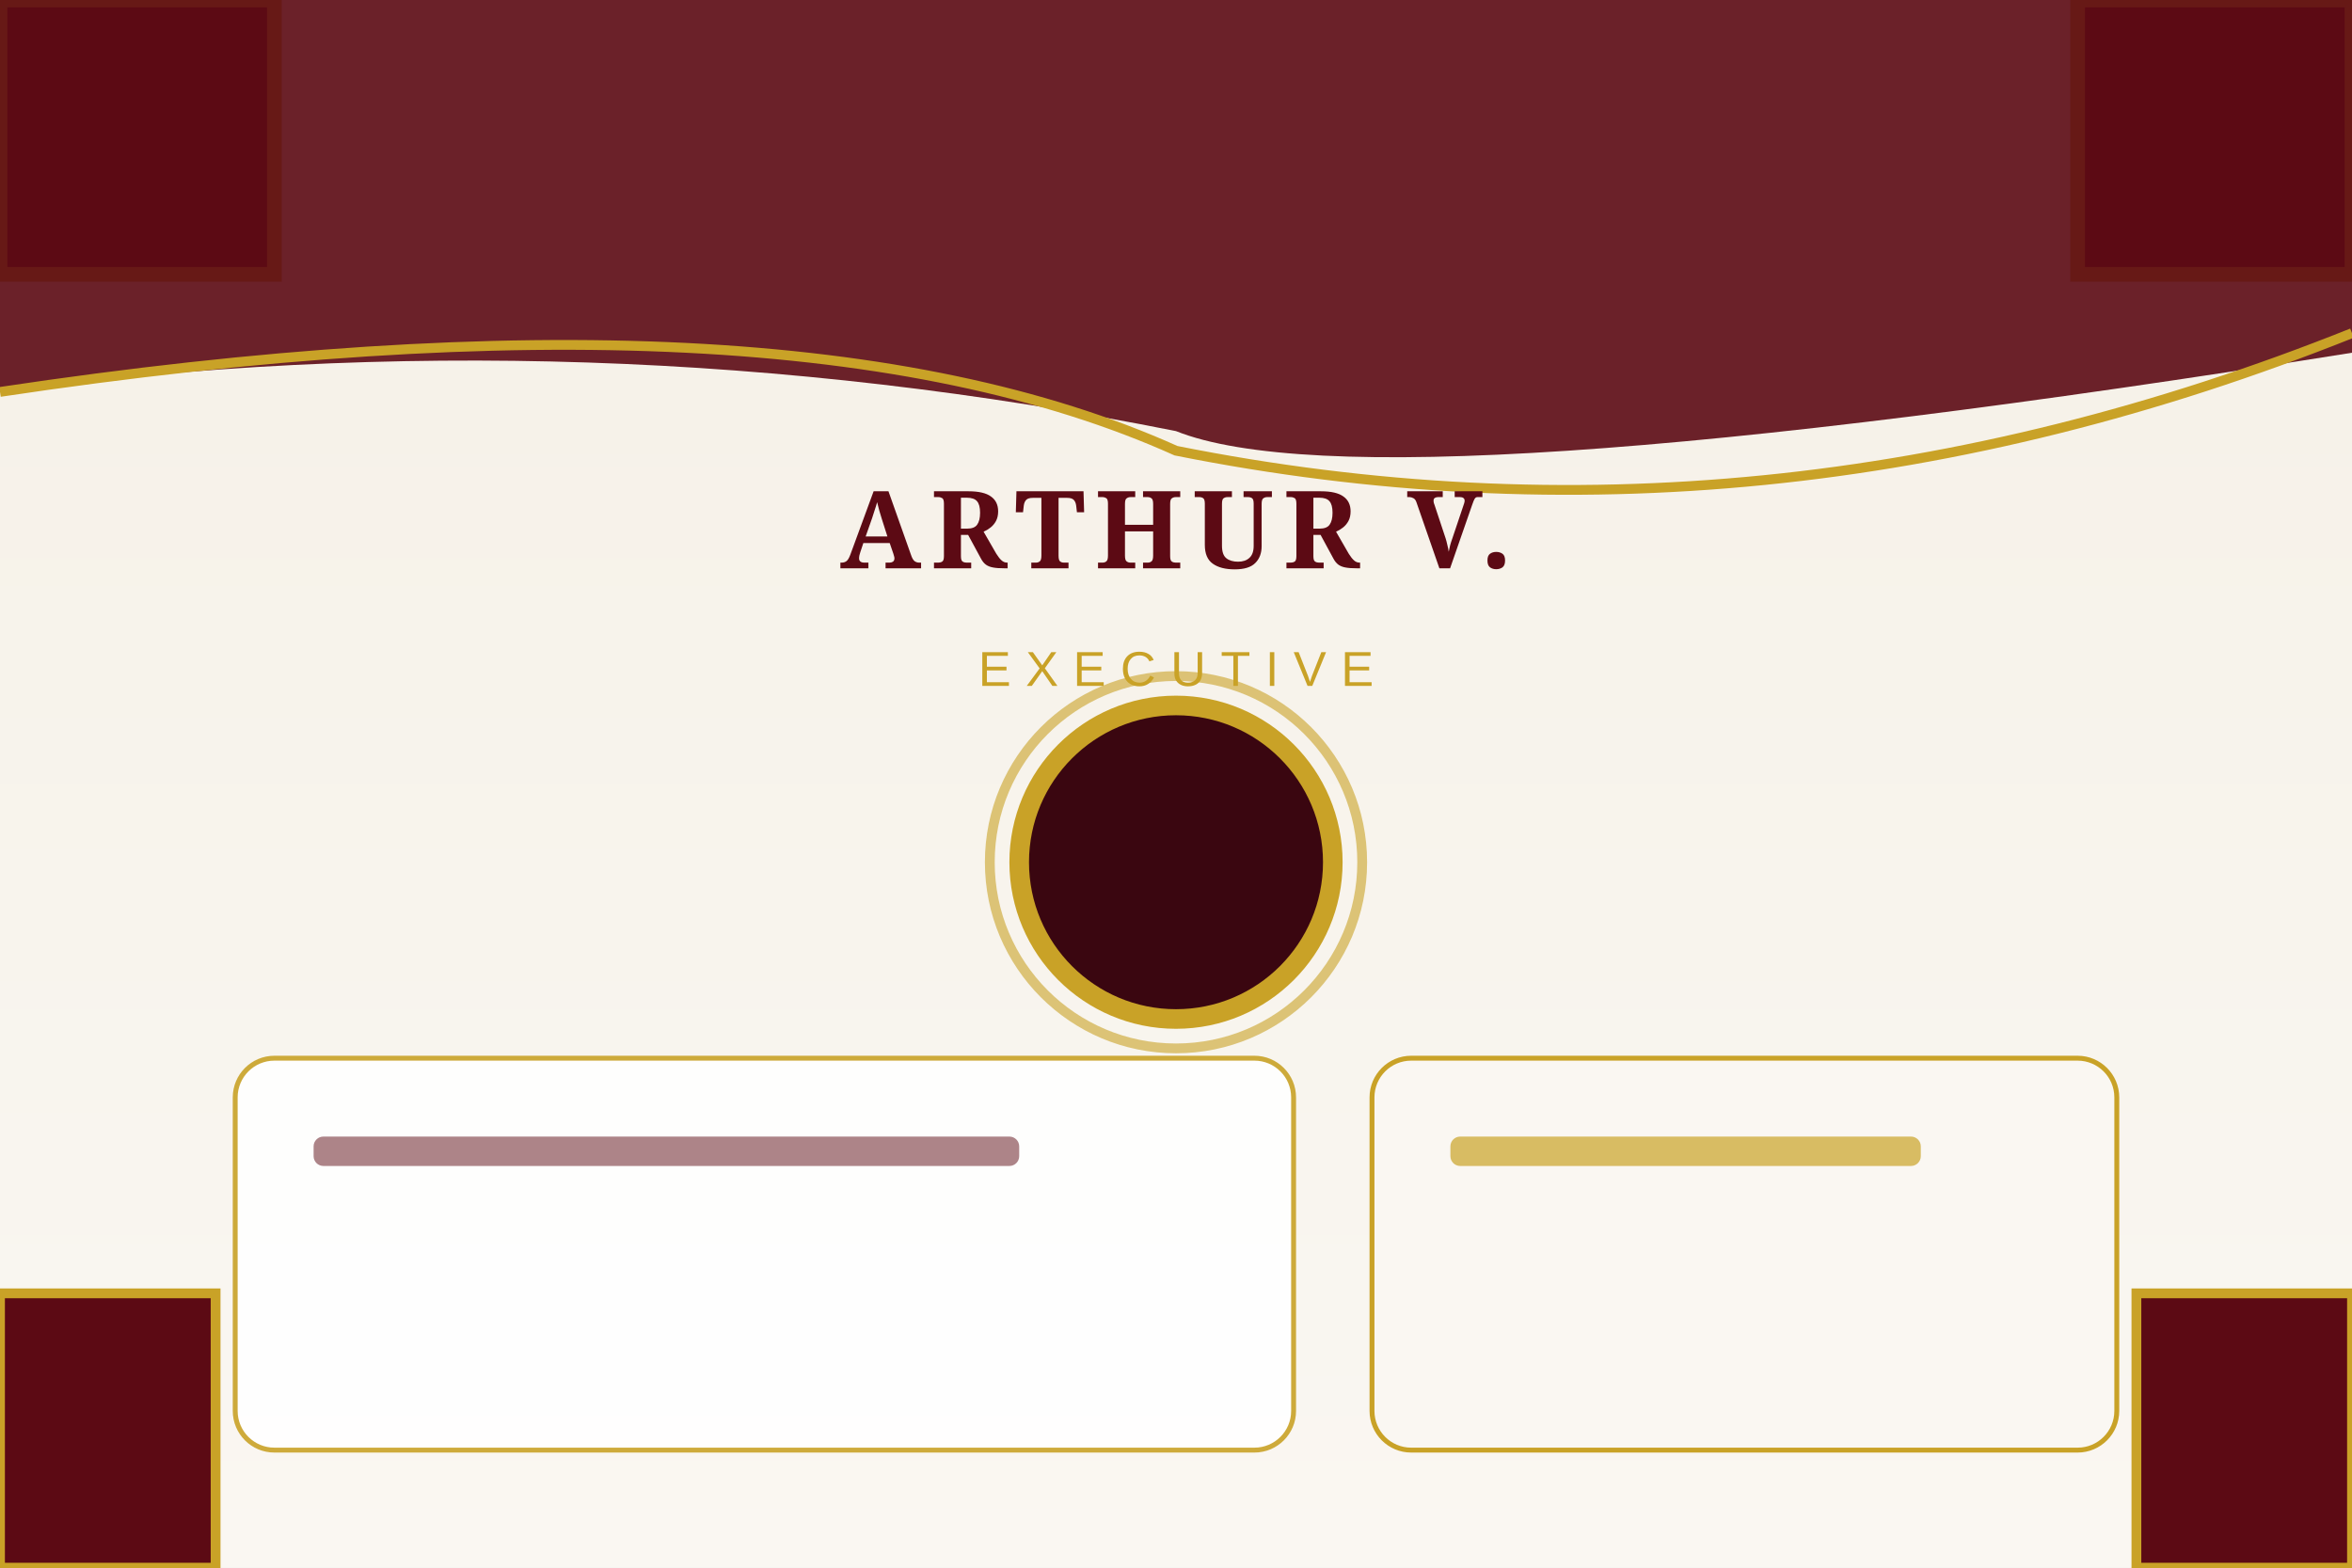
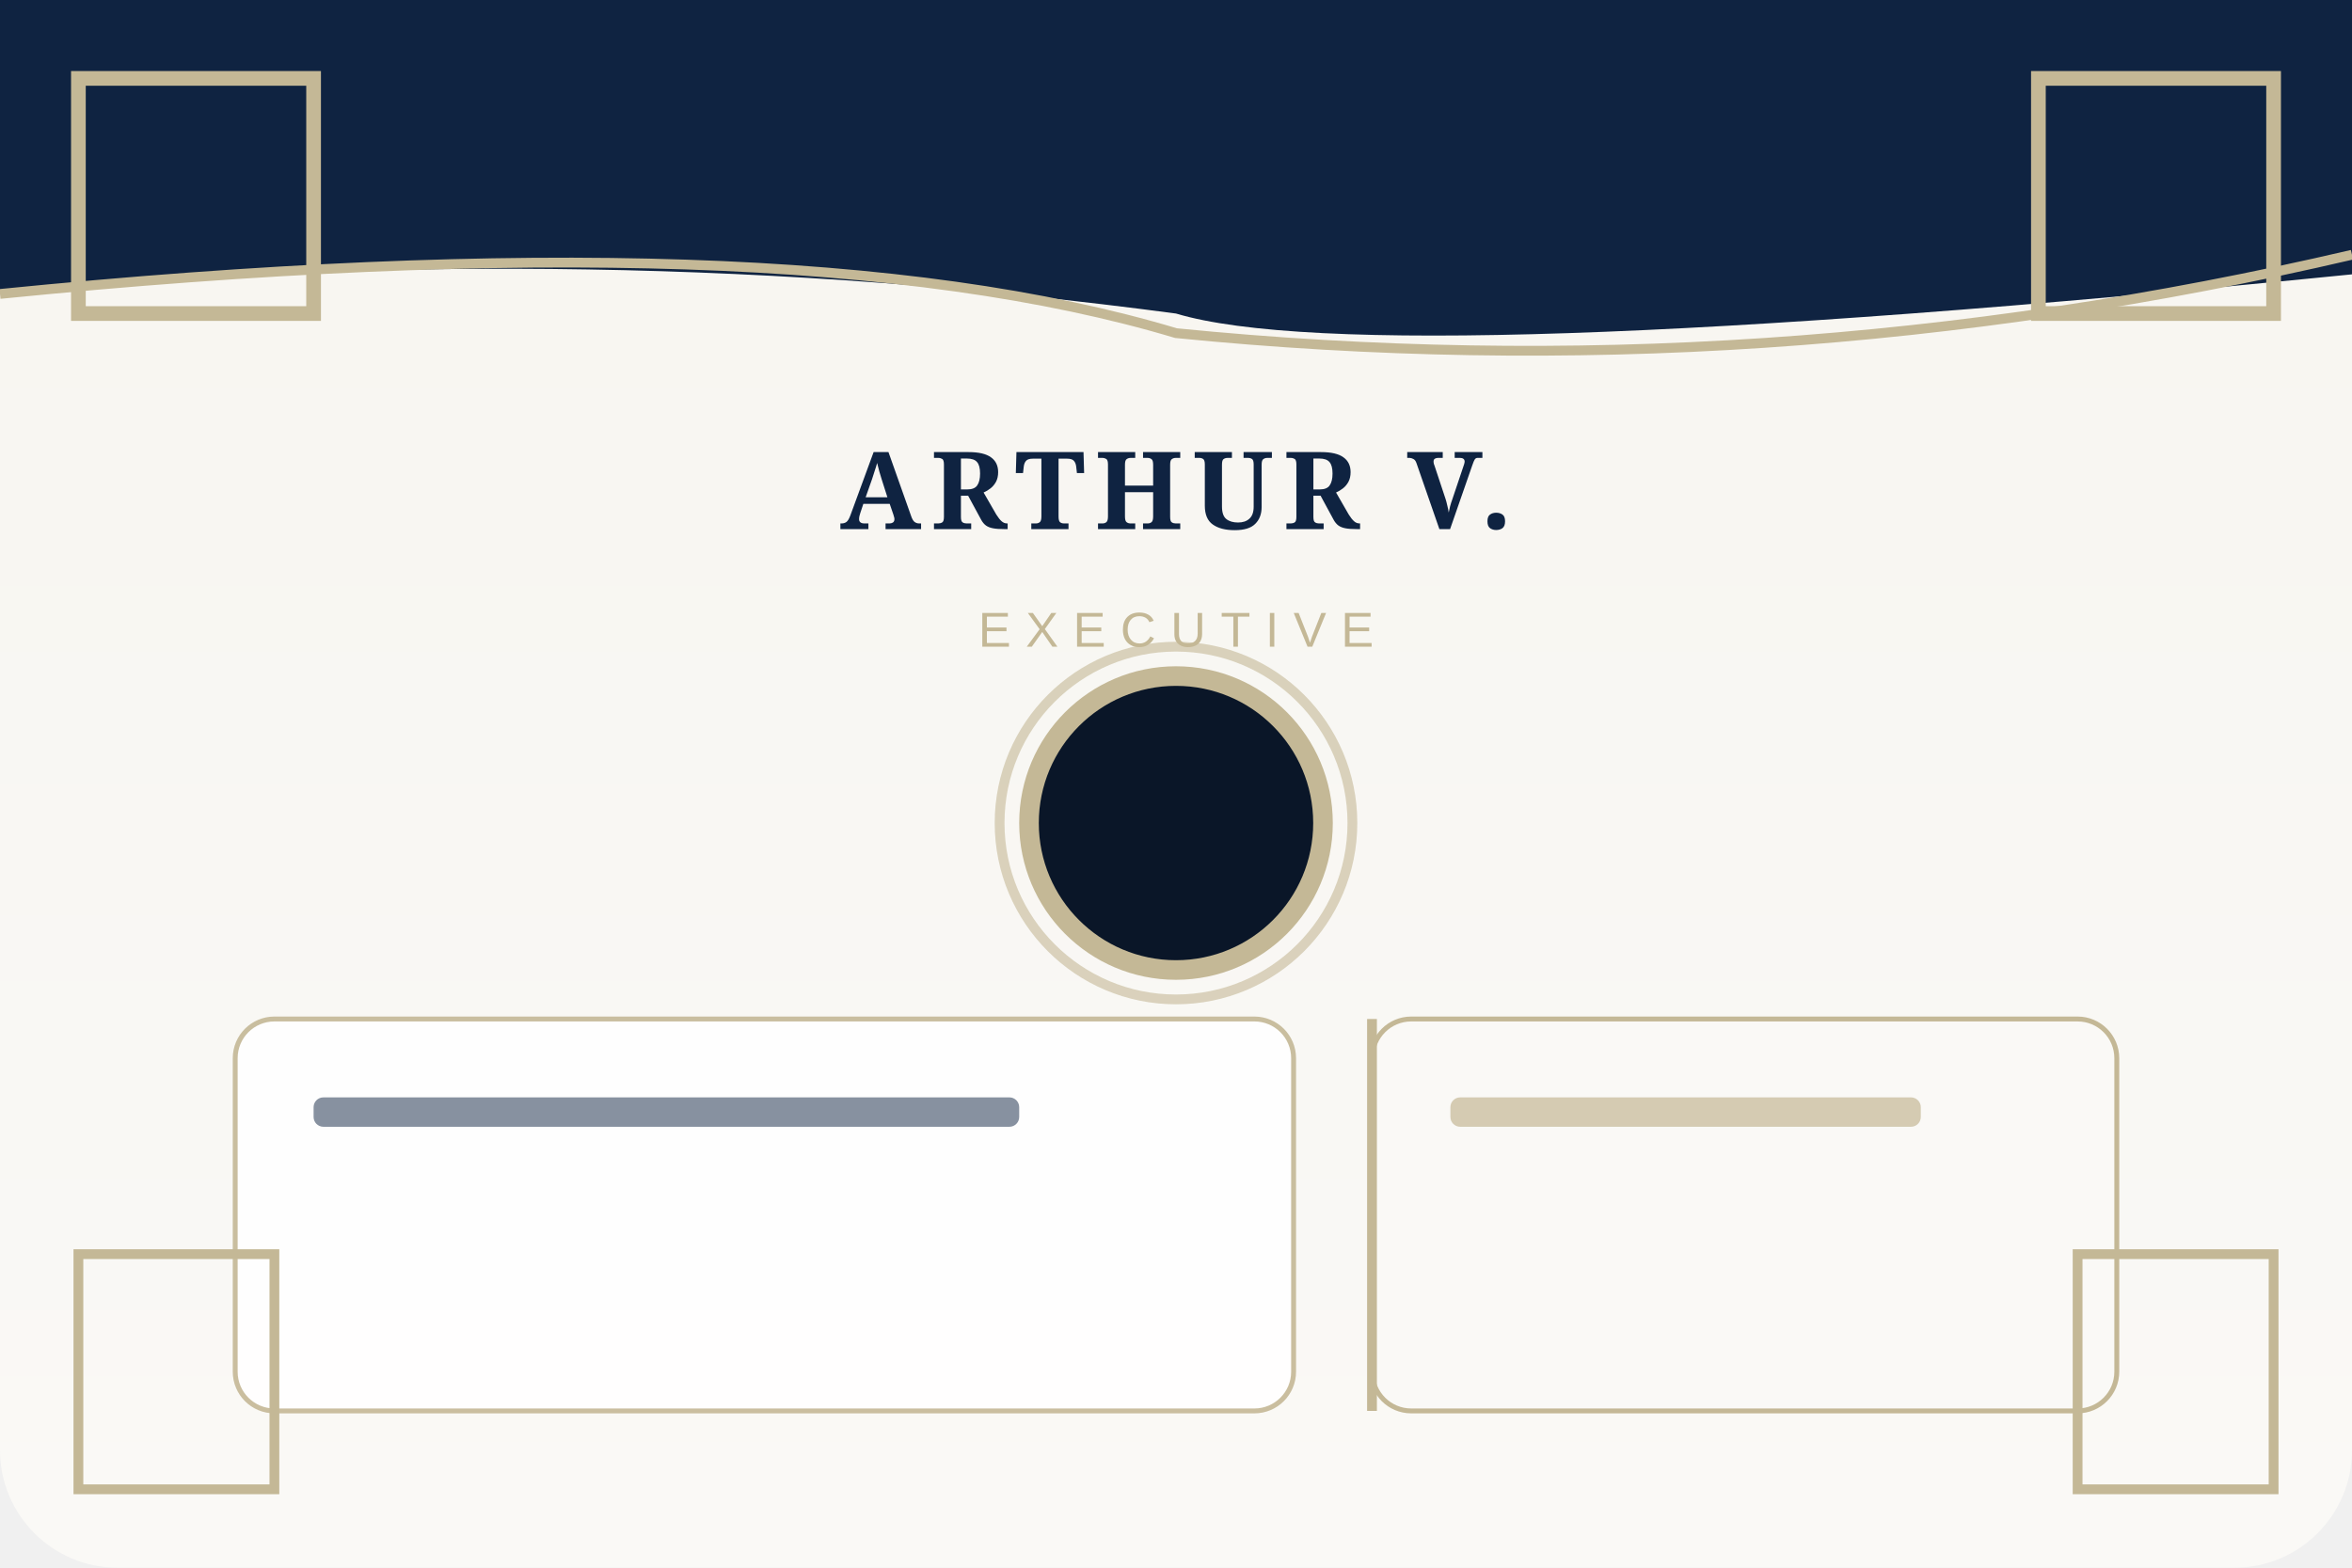
<svg xmlns="http://www.w3.org/2000/svg" width="240" height="160" viewBox="0 0 240 160">
  <defs>
    <linearGradient id="iv" x1="0" y1="0" x2="0" y2="1">
-       <stop offset="0%" stop-color="#f5f0e6" />
-       <stop offset="100%" stop-color="#faf7f2" />
+       <stop offset="0%" stop-color="#f7f5f0" />
+       <stop offset="100%" stop-color="#faf9f6" />
    </linearGradient>
  </defs>
  <rect width="240" height="160" rx="12" fill="url(#iv)" />
-   <rect x="0" y="0" width="28" height="28" fill="#5c0a14" stroke="#c9a227" stroke-width="1.5" />
-   <rect x="212" y="0" width="28" height="28" fill="#5c0a14" stroke="#c9a227" stroke-width="1.5" />
-   <path d="M0,0 L240,0 L240,36 Q140,52 120,44 Q60,32 0,40 Z" fill="#5c0a14" opacity="0.9" />
-   <path d="M0,40 Q80,28 120,46 Q180,58 240,34" fill="none" stroke="#c9a227" stroke-width="1" />
-   <text x="120" y="58" text-anchor="middle" font-family="Georgia,serif" font-size="11" font-weight="700" fill="#5c0a14" letter-spacing="1">ARTHUR V.</text>
-   <text x="120" y="70" text-anchor="middle" font-family="Arial,sans-serif" font-size="5" fill="#c9a227" letter-spacing="1.5">EXECUTIVE</text>
-   <circle cx="120" cy="88" r="16" fill="#3a0610" stroke="#c9a227" stroke-width="2" />
-   <circle cx="120" cy="88" r="19" fill="none" stroke="#c9a227" stroke-width="1" opacity="0.6" />
-   <rect x="24" y="108" width="108" height="40" rx="4" fill="#fff" stroke="#c9a227" stroke-width="0.5" opacity="0.9" />
-   <rect x="140" y="108" width="76" height="40" rx="4" fill="#faf7f2" stroke="#c9a227" stroke-width="0.5" />
-   <rect x="32" y="116" width="72" height="3" rx="1" fill="#5c0a14" opacity="0.5" />
-   <rect x="148" y="116" width="48" height="3" rx="1" fill="#c9a227" opacity="0.7" />
-   <rect x="0" y="132" width="22" height="28" fill="#5c0a14" stroke="#c9a227" stroke-width="1" />
-   <rect x="218" y="132" width="22" height="28" fill="#5c0a14" stroke="#c9a227" stroke-width="1" />
+   <path d="M0,0 L240,0 L240,28 Q140,38 120,32 Q60,24 0,30 Z" fill="#0f2341" />
+   <path d="M0,30 Q80,22 120,34 Q180,40 240,26" fill="none" stroke="#c4b896" stroke-width="1" />
+   <rect x="8" y="8" width="24" height="24" fill="none" stroke="#c4b896" stroke-width="1.5" />
+   <rect x="208" y="8" width="24" height="24" fill="none" stroke="#c4b896" stroke-width="1.5" />
+   <text x="120" y="54" text-anchor="middle" font-family="Georgia,serif" font-size="11" font-weight="700" fill="#0f2341" letter-spacing="1">ARTHUR V.</text>
+   <text x="120" y="66" text-anchor="middle" font-family="Arial,sans-serif" font-size="5" fill="#c4b896" letter-spacing="1.5">EXECUTIVE</text>
+   <circle cx="120" cy="84" r="15" fill="#0a1628" stroke="#c4b896" stroke-width="2" />
+   <circle cx="120" cy="84" r="18" fill="none" stroke="#c4b896" stroke-width="1" opacity="0.6" />
+   <rect x="24" y="104" width="108" height="40" rx="4" fill="#fff" stroke="#c4b896" stroke-width="0.5" opacity="0.9" />
+   <rect x="140" y="104" width="76" height="40" rx="4" fill="#faf9f6" stroke="#c4b896" stroke-width="0.5" />
+   <line x1="140" y1="104" x2="140" y2="144" stroke="#c4b896" stroke-width="1" />
+   <rect x="32" y="112" width="72" height="3" rx="1" fill="#0f2341" opacity="0.5" />
+   <rect x="148" y="112" width="48" height="3" rx="1" fill="#c4b896" opacity="0.7" />
+   <rect x="8" y="128" width="20" height="24" fill="none" stroke="#c4b896" stroke-width="1" />
+   <rect x="212" y="128" width="20" height="24" fill="none" stroke="#c4b896" stroke-width="1" />
</svg>
